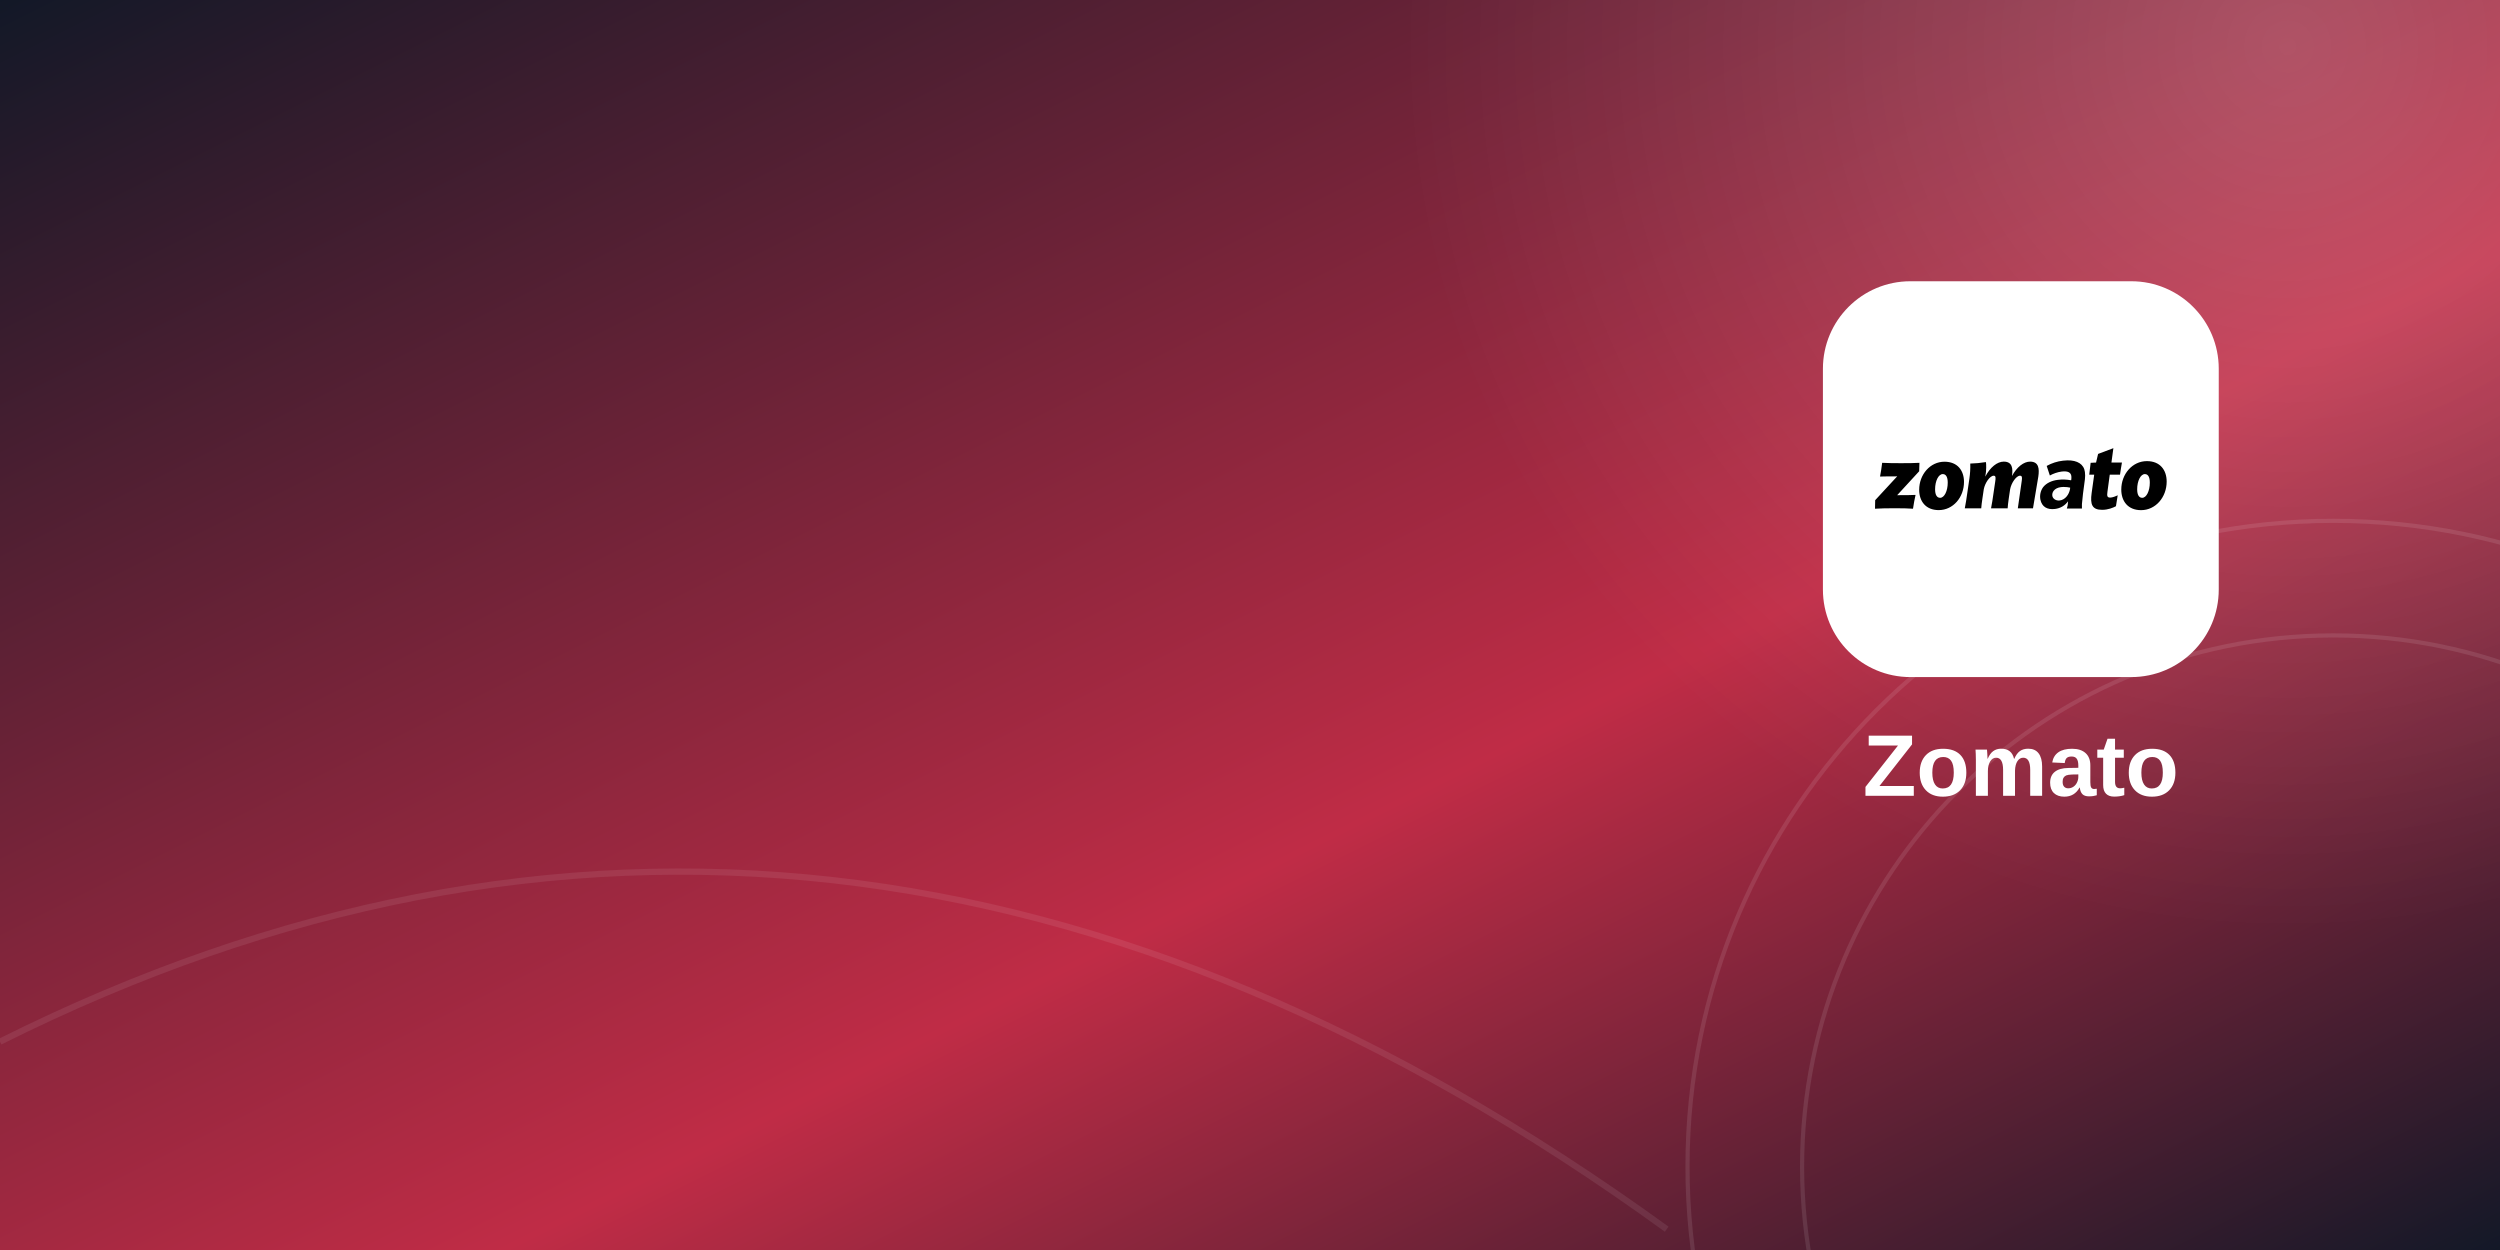
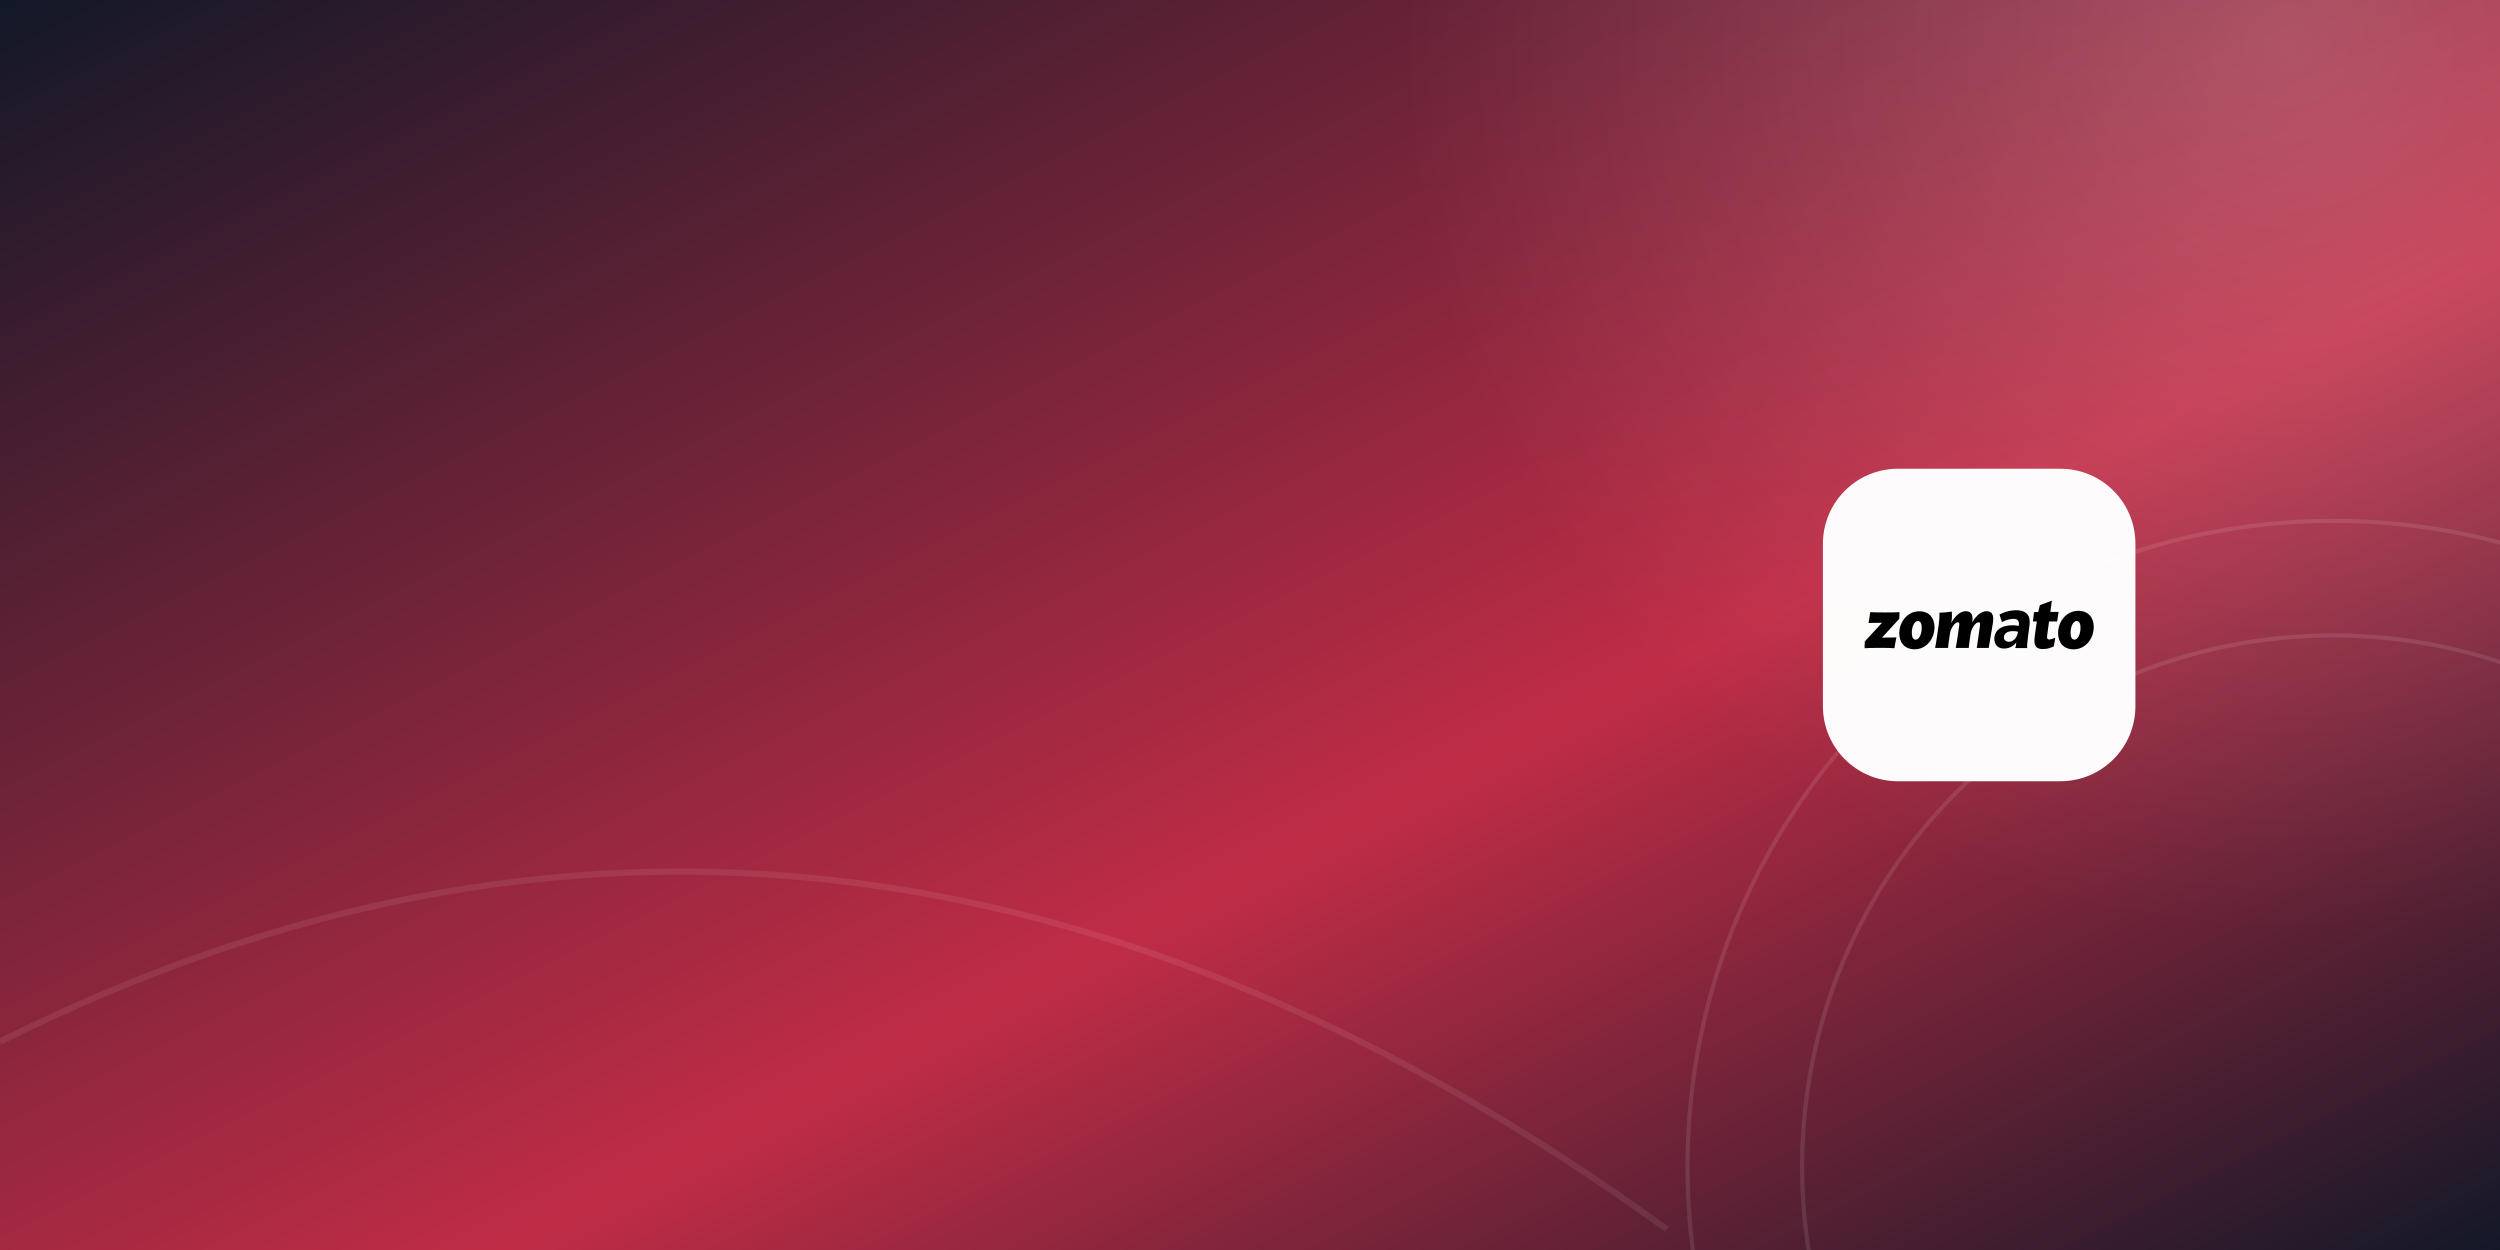
<svg xmlns="http://www.w3.org/2000/svg" width="1200" height="600" viewBox="0 0 1200 600" role="img" aria-labelledby="title">
  <defs>
    <linearGradient id="base" x2="1" y2="1">
      <stop stop-color="#111827" />
      <stop offset=".6" stop-color="#c02c46" />
      <stop offset="1" stop-color="#111827" />
    </linearGradient>
    <radialGradient id="shine">
      <stop stop-color="#ffffff" stop-opacity=".2" />
      <stop offset="1" stop-color="#ffffff" stop-opacity="0" />
    </radialGradient>
  </defs>
  <rect width="1200" height="600" fill="url(#base)" />
  <circle cx="1100" cy="20" r="430" fill="url(#shine)" />
  <circle cx="1120" cy="560" r="310" fill="none" stroke="#fff" stroke-opacity=".1" stroke-width="2" />
  <circle cx="1120" cy="560" r="255" fill="none" stroke="#fff" stroke-opacity=".1" stroke-width="2" />
  <path d="M0 500 Q400 300 800 590" fill="none" stroke="#fff" stroke-opacity=".08" stroke-width="3" />
-   <rect x="875" y="135" width="190" height="190" rx="42" fill="#fff" />
-   <svg x="900" y="160" width="140" height="140" viewBox="0 0 24 24">
+   <rect x="875" y="225" width="150" height="150" rx="36" fill="#ffffff" fill-opacity="0.98" />
+   <svg x="895" y="245" width="110" height="110" viewBox="0 0 24 24">
    <path d="M19.615 9.45l-1.258.473-.167.71-.446.021-.115.978h.408l-.211 1.51c-.131.939.036 1.381.865 1.381.488 0 .91-.175 1.135-.297l.145-.9c-.167.083-.436.19-.618.19-.247 0-.276-.13-.225-.488l.189-1.396h.843c.03-.206.131-.877.16-1h-.865zm-3.779 1.002c-.115.002-.236.01-.361.026a3.592 3.592 0 0 0-1.347.432l.26.789c.269-.15.615-.28.978-.326.538-.066.757.1.79.375.014.109.004.199-.005.289l-.014.056a3.46 3.46 0 0 0-1.097-.036c-.518.063-.943.273-1.204.6a1.324 1.324 0 0 0-.225 1.034c.127.583.553.84 1.199.76.45-.055.812-.27 1.076-.63a2.665 2.665 0 0 1-.03.304 1.74 1.74 0 0 1-.072.29l1.244.001a3.657 3.657 0 0 1-.001-.365c.036-.459.118-1.143.247-2.051a2.397 2.397 0 0 0-.002-.59c-.08-.644-.628-.969-1.436-.958zm6.536.063c-1.194 0-2.107 1.067-2.107 2.342 0 .959.552 1.693 1.628 1.693 1.2 0 2.107-1.067 2.107-2.35 0-.95-.538-1.685-1.628-1.685zm-11.777.041c-.538 0-1.12.465-1.52 1.236.102-.504.08-1.076.051-1.198a8.964 8.964 0 0 1-1.287.122 6.9 6.9 0 0 1-.073 1.243l-.167 1.145c-.066.45-.138.969-.211 1.297h1.353c.007-.199.058-.511.094-.786l.116-.786c.095-.511.502-1.114.815-1.114.182 0 .175.176.124.504l-.131.885c-.066.45-.138.969-.211 1.297h1.367c.008-.199.051-.512.088-.786l.116-.786c.094-.512.502-1.114.814-1.114.182 0 .175.168.146.396l-.327 2.29H13l.438-2.609c.095-.649.044-1.236-.676-1.236-.523 0-1.09.443-1.49 1.182.087-.61.036-1.182-.677-1.182zm-4.88.008c-1.177 0-2.08 1.053-2.08 2.312 0 .946.546 1.67 1.608 1.67 1.185 0 2.08-1.052 2.08-2.319 0-.938-.531-1.663-1.607-1.663zm-5.126.091c-.05.39-.102.778-.175 1.13.328-.008.619-.016 1.411-.016l-1.81 1.96-.015.703c.444-.03.997-.039 1.63-.039.566 0 1.134.008 1.497.039.065-.458.13-.763.21-1.137-.275.015-.755.023-1.512.023l1.81-1.969.023-.694c-.437.023-.83.03-1.52.03-.749 0-.975-.007-1.549-.03zm4.988.927c.255 0 .408.228.408.701 0 .687-.276 1.251-.626 1.251-.261 0-.414-.236-.414-.702 0-.694.283-1.25.632-1.25zm16.629 0c.254 0 .407.228.407.701 0 .687-.276 1.251-.625 1.251-.262 0-.415-.236-.415-.702 0-.694.284-1.25.633-1.25zM15.51 12.64c.206-.003.403.024.55.058l-.013.118c-.075.44-.39.881-.848.938-.31.037-.578-.148-.608-.39a.538.538 0 0 1 .114-.41c.117-.159.336-.268.599-.3.069-.009.138-.013.206-.014Z" />
  </svg>
-   <text x="970" y="382" text-anchor="middle" fill="#fff" font-family="Arial,Helvetica,sans-serif" font-weight="700" font-size="42">Zomato</text>
</svg>
